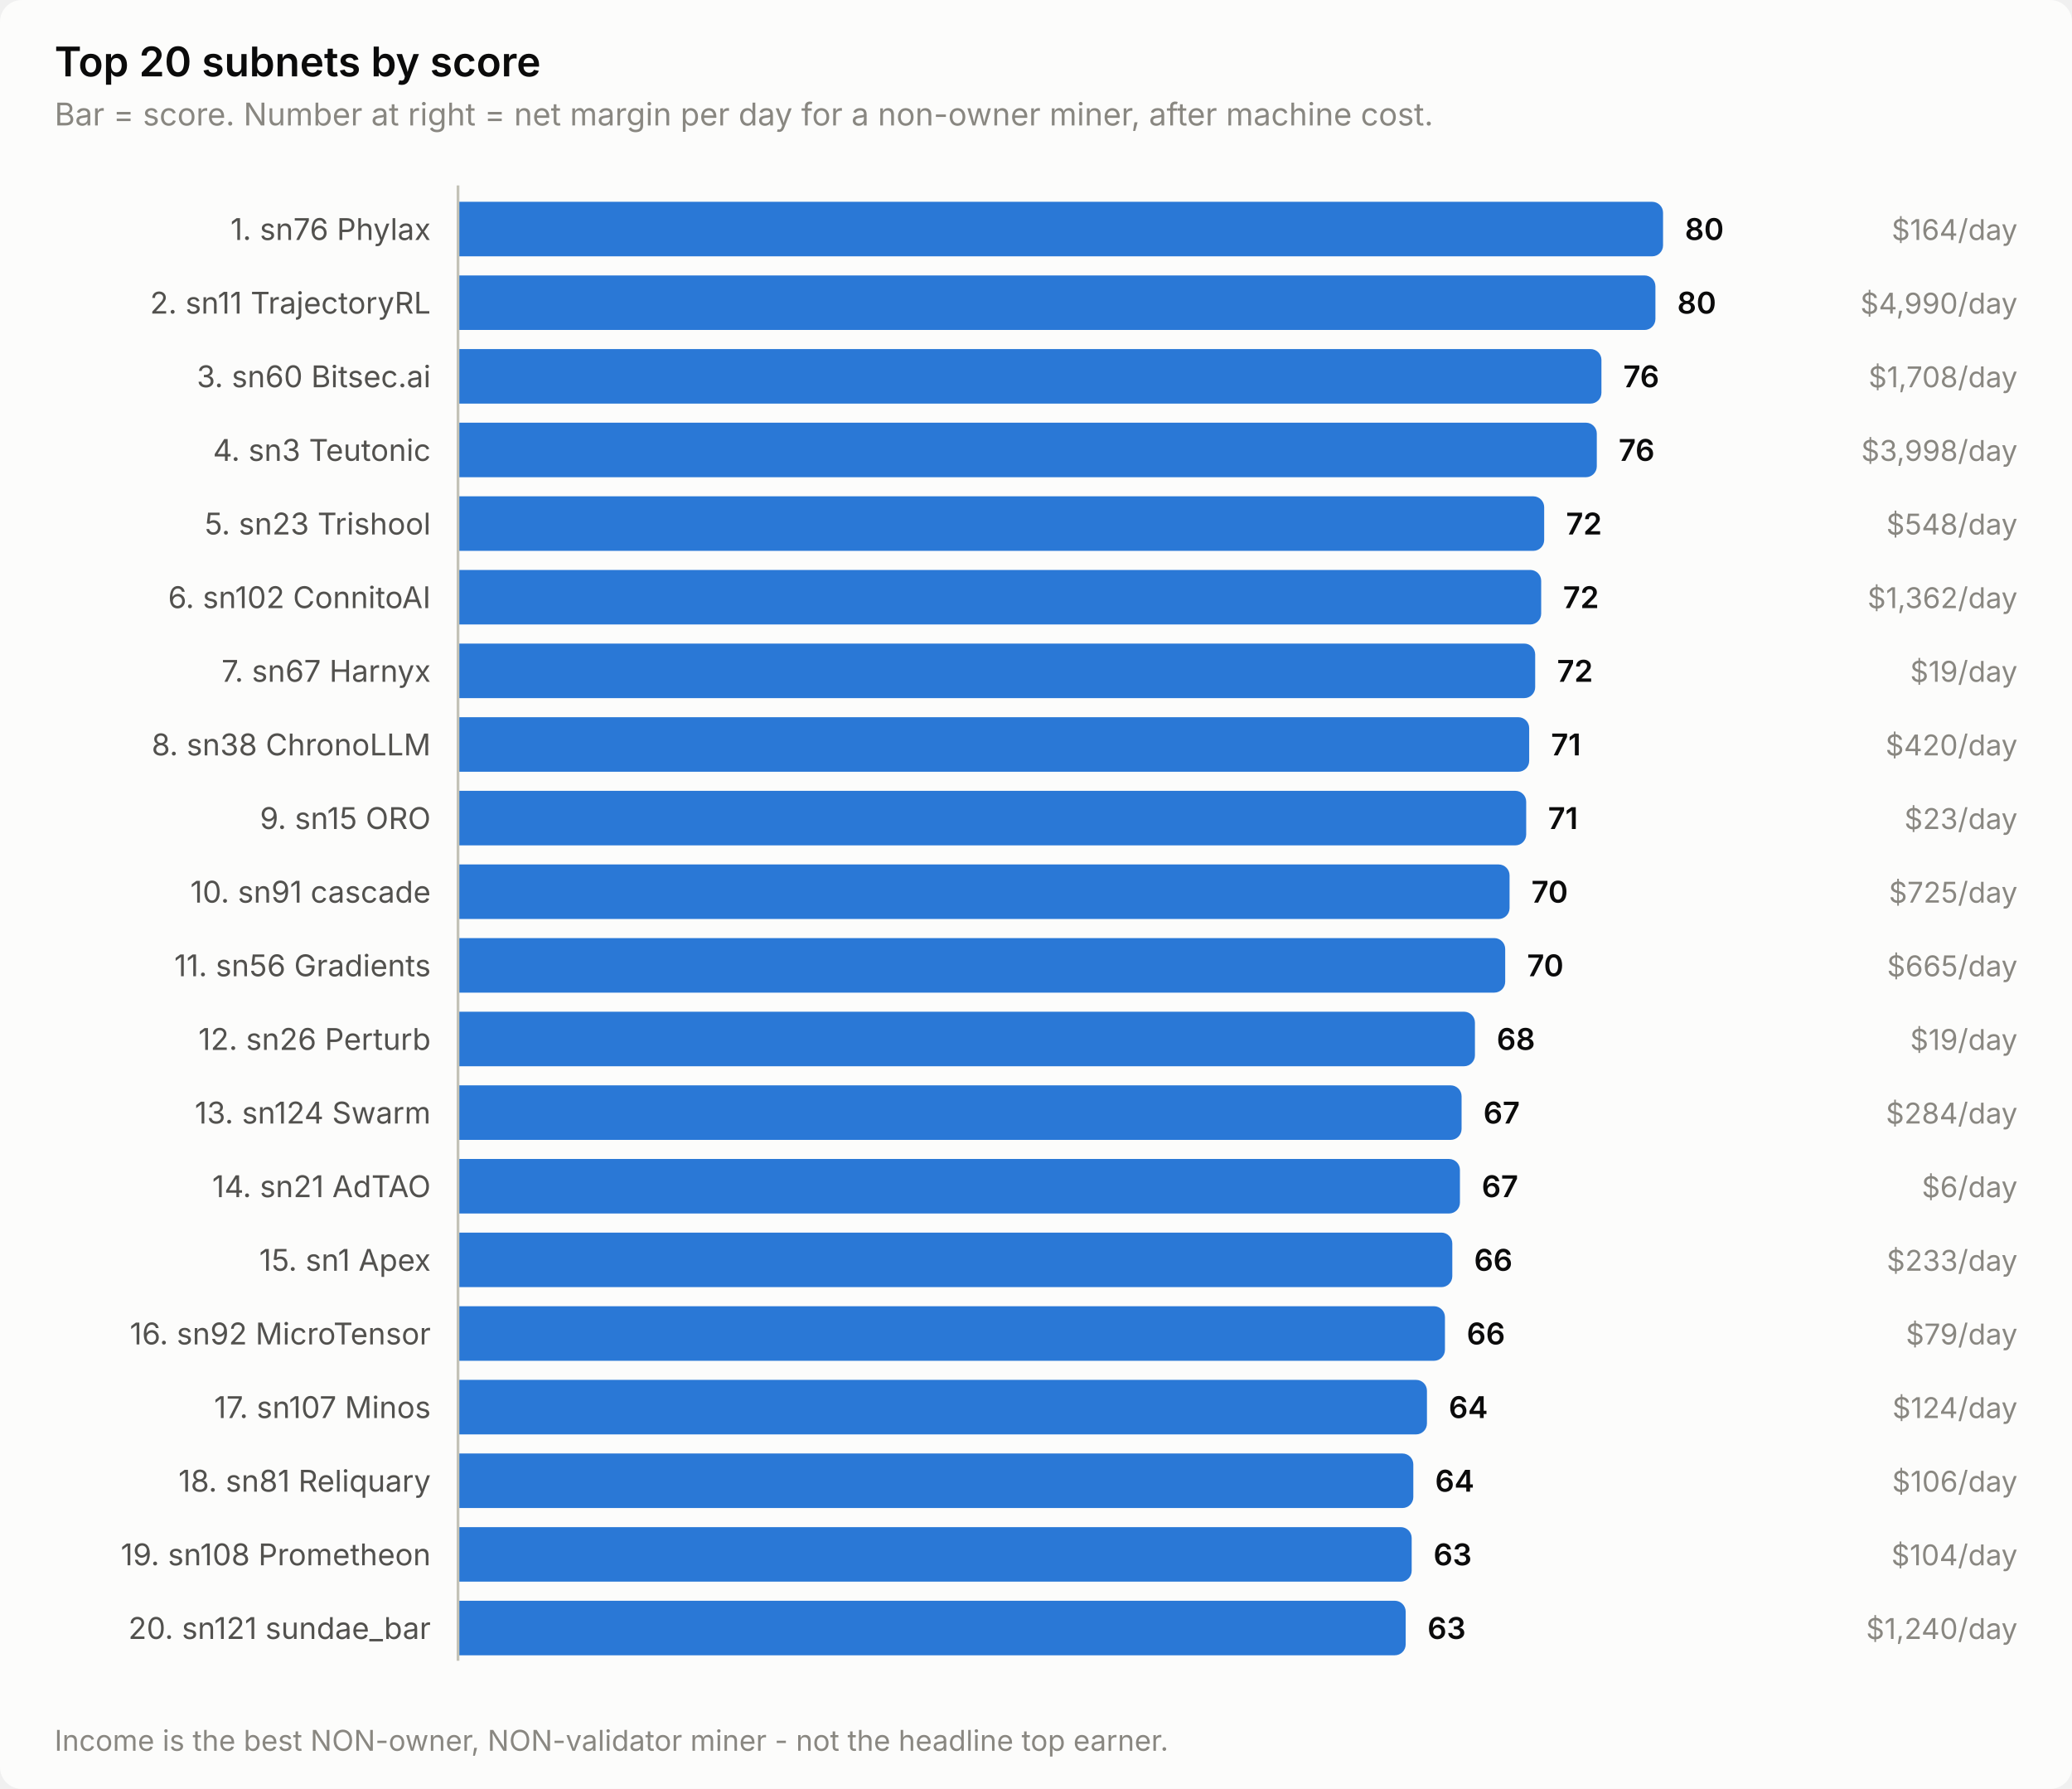
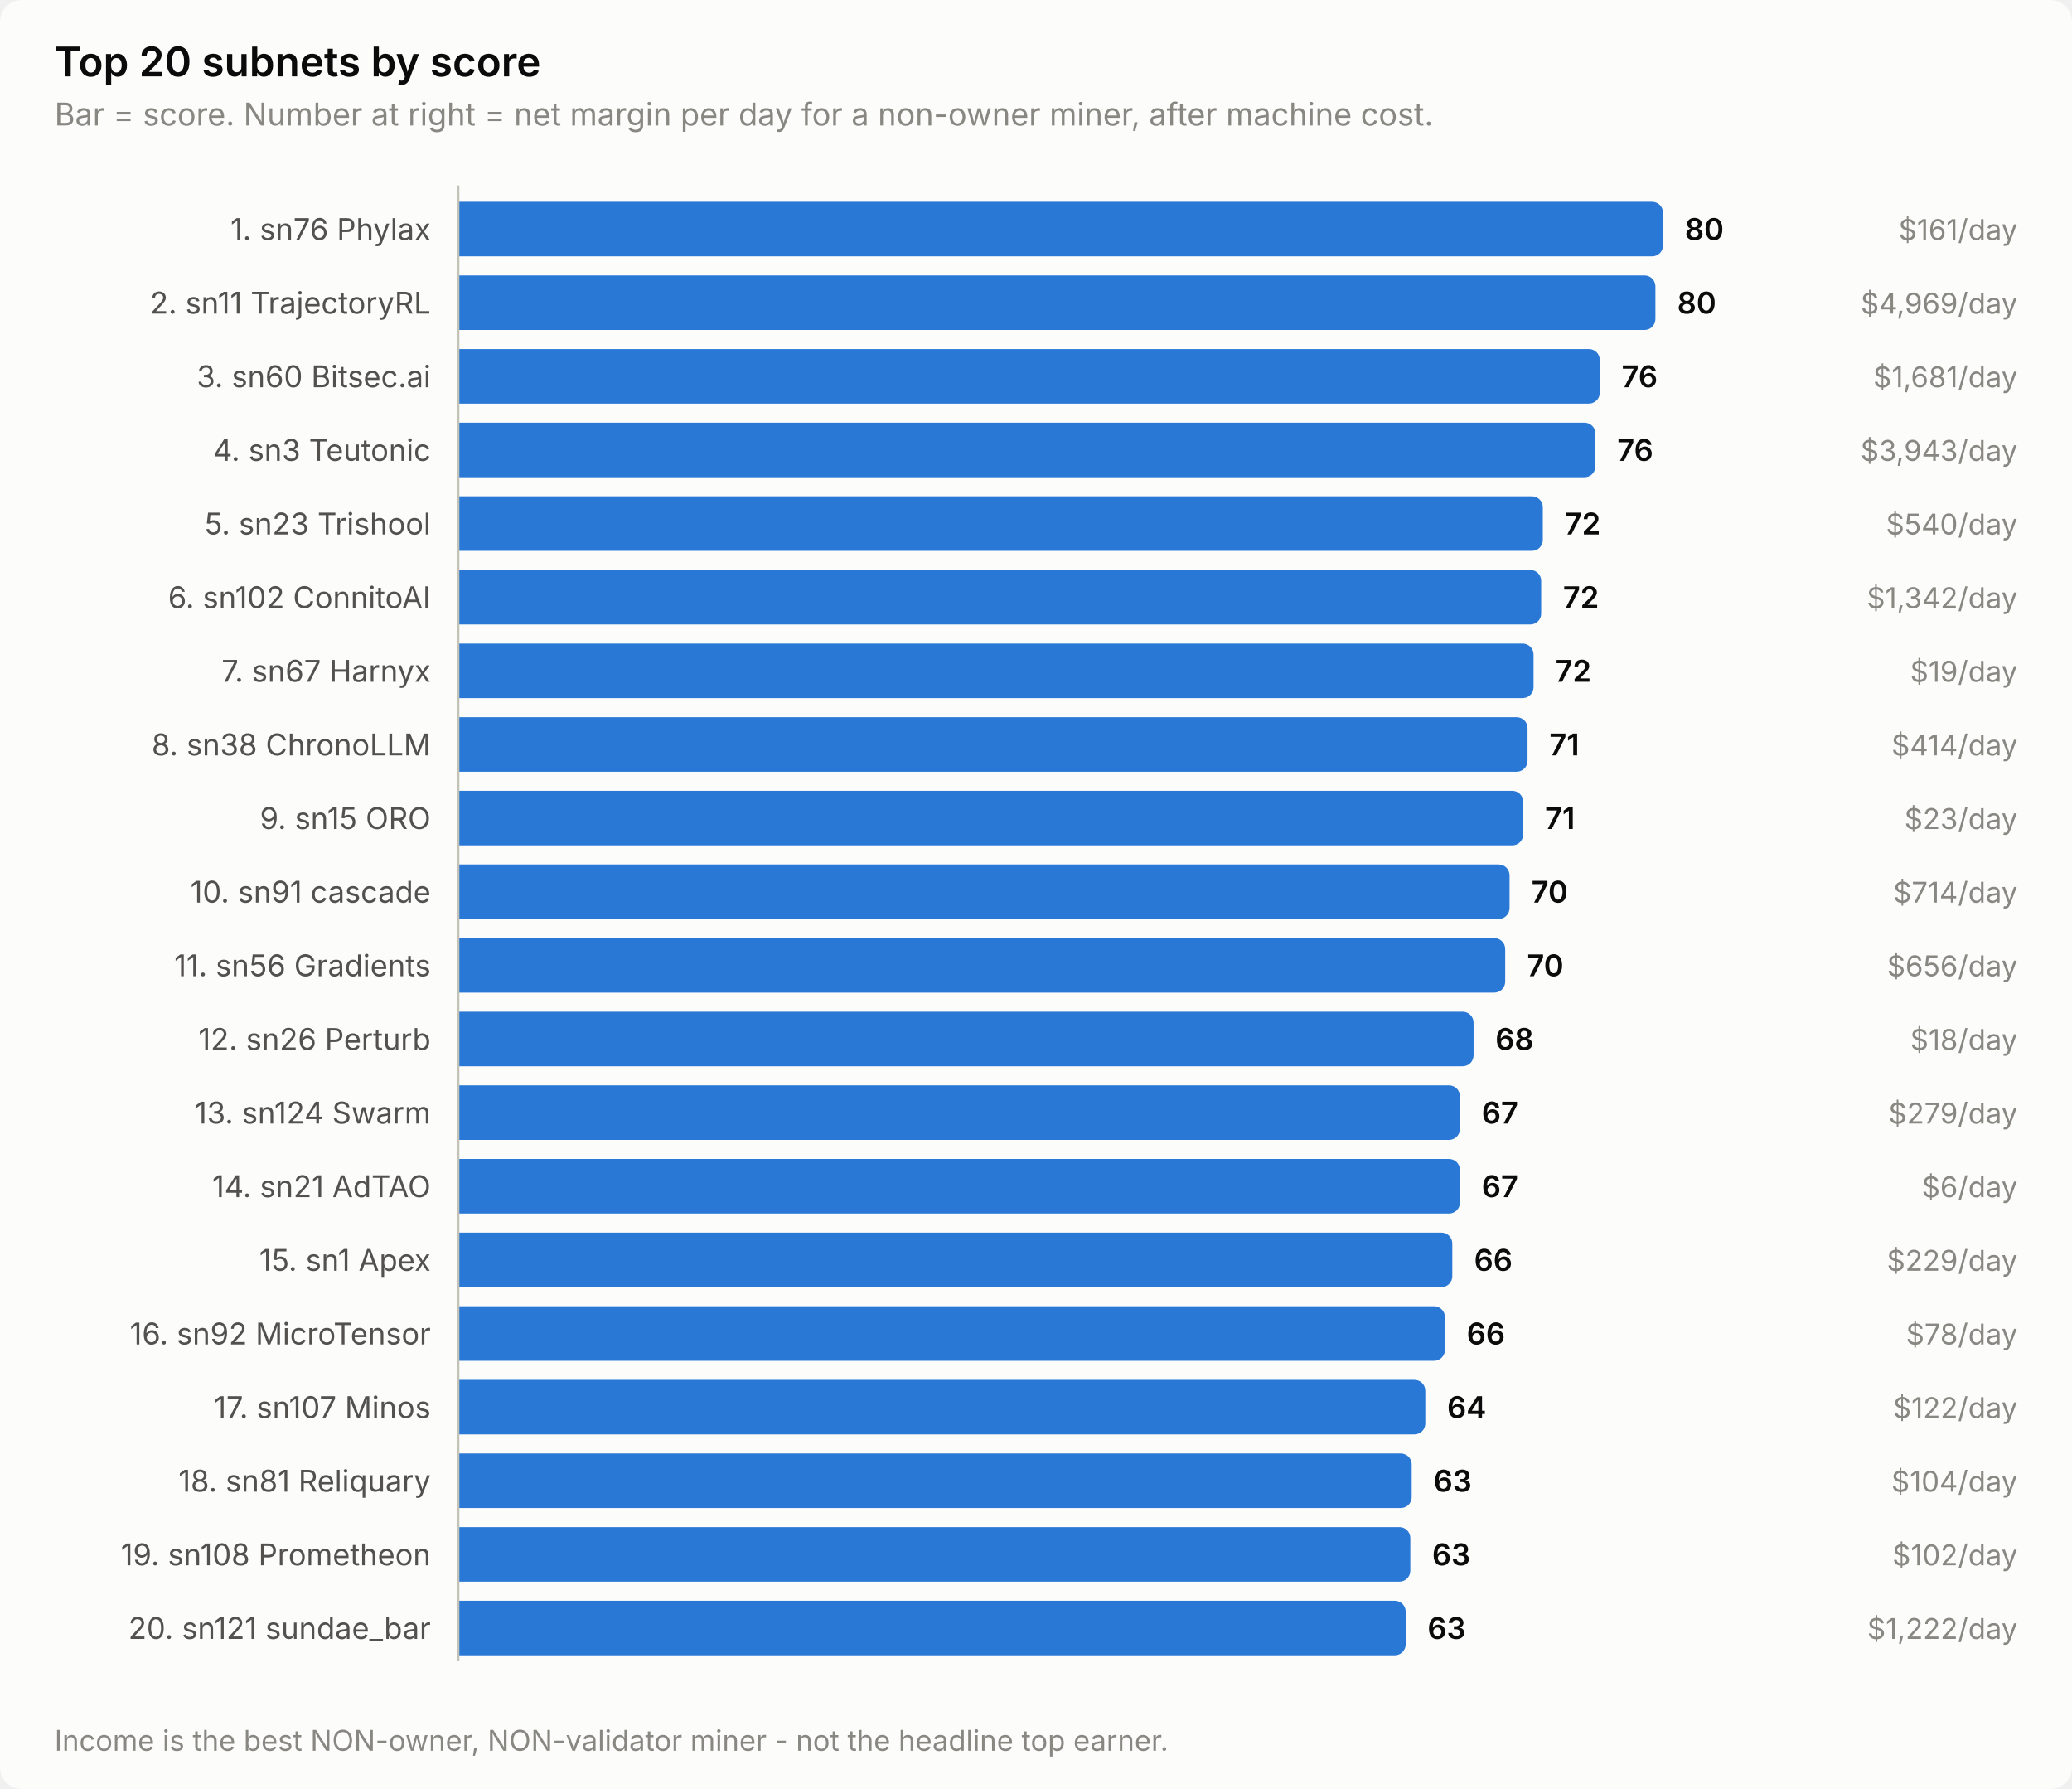
<svg xmlns="http://www.w3.org/2000/svg" width="760" height="656" viewBox="0 0 760 656" role="img" aria-label="Top 20 subnets by score">
  <style>
    text { font-family: system-ui, -apple-system, 'Segoe UI', sans-serif; }
    .t-title { font-size: 15px; font-weight: 600; }
    .t-sub { font-size: 11.5px; }
    .t-lab { font-size: 11px; }
    .t-val { font-size: 11px; font-weight: 600; font-variant-numeric: tabular-nums; }
    .t-tick { font-size: 10.5px; font-variant-numeric: tabular-nums; }

    .surface { fill: #fcfcfb; }
    .ink { fill: #0b0b0b; }
    .ink2 { fill: #52514e; }
    .muted { fill: #898781; }
    .grid { stroke: #e1e0d9; }
    .axis { stroke: #c3c2b7; }
    .accent { fill: #2a78d6; }
    .critical { fill: #d03b3b; }
    .deemph { fill: #d8d7d0; }

    @media (prefers-color-scheme: dark) {
      .surface { fill: #1a1a19; }
      .ink { fill: #ffffff; }
      .ink2 { fill: #c3c2b7; }
      .muted { fill: #898781; }
      .grid { stroke: #2c2c2a; }
      .axis { stroke: #383835; }
      .accent { fill: #3987e5; }
      .deemph { fill: #3a3a37; }
    }
</style>
  <rect class="surface" width="760" height="656" rx="8" />
  <text class="ink t-title" x="20" y="28">Top 20 subnets by score</text>
  <text class="muted t-sub" x="20" y="46">Bar = score. Number at right = net margin per day for a non-owner miner, after machine cost.</text>
  <text class="ink2 t-lab" x="158" y="88" text-anchor="end">1. sn76 Phylax</text>
  <path class="accent" d="M168.0,74.0 H606.0 a4.0,4.0 0 0 1 4.0,4.0 V90.0 a4.0,4.0 0 0 1 -4.0,4.0 H168.0 Z" />
  <text class="ink t-val" x="618.0" y="88">80</text>
-   <text class="muted t-tick" x="740" y="88" text-anchor="end">$164/day</text>
+   <text class="muted t-tick" x="740" y="88" text-anchor="end">$161/day</text>
  <text class="ink2 t-lab" x="158" y="115" text-anchor="end">2. sn11 TrajectoryRL</text>
  <path class="accent" d="M168.0,101.0 H603.2 a4.0,4.0 0 0 1 4.0,4.0 V117.0 a4.0,4.0 0 0 1 -4.0,4.0 H168.0 Z" />
  <text class="ink t-val" x="615.2" y="115">80</text>
-   <text class="muted t-tick" x="740" y="115" text-anchor="end">$4,990/day</text>
+   <text class="muted t-tick" x="740" y="115" text-anchor="end">$4,969/day</text>
  <text class="ink2 t-lab" x="158" y="142" text-anchor="end">3. sn60 Bitsec.ai</text>
-   <path class="accent" d="M168.0,128.0 H583.4 a4.0,4.0 0 0 1 4.0,4.0 V144.0 a4.0,4.0 0 0 1 -4.0,4.0 H168.0 Z" />
-   <text class="ink t-val" x="595.4" y="142">76</text>
-   <text class="muted t-tick" x="740" y="142" text-anchor="end">$1,708/day</text>
+   <path class="accent" d="M168.0,128.0 H582.8 a4.0,4.0 0 0 1 4.0,4.0 V144.0 a4.0,4.0 0 0 1 -4.0,4.0 H168.0 Z" />
+   <text class="ink t-val" x="594.8" y="142">76</text>
+   <text class="muted t-tick" x="740" y="142" text-anchor="end">$1,681/day</text>
  <text class="ink2 t-lab" x="158" y="169" text-anchor="end">4. sn3 Teutonic</text>
-   <path class="accent" d="M168.0,155.0 H581.7 a4.0,4.0 0 0 1 4.0,4.0 V171.0 a4.0,4.0 0 0 1 -4.0,4.0 H168.0 Z" />
-   <text class="ink t-val" x="593.7" y="169">76</text>
-   <text class="muted t-tick" x="740" y="169" text-anchor="end">$3,998/day</text>
+   <path class="accent" d="M168.0,155.0 H581.2 a4.0,4.0 0 0 1 4.0,4.0 V171.0 a4.0,4.0 0 0 1 -4.0,4.0 H168.0 Z" />
+   <text class="ink t-val" x="593.2" y="169">76</text>
+   <text class="muted t-tick" x="740" y="169" text-anchor="end">$3,943/day</text>
  <text class="ink2 t-lab" x="158" y="196" text-anchor="end">5. sn23 Trishool</text>
-   <path class="accent" d="M168.0,182.0 H562.4 a4.0,4.0 0 0 1 4.0,4.0 V198.0 a4.0,4.0 0 0 1 -4.0,4.0 H168.0 Z" />
-   <text class="ink t-val" x="574.4" y="196">72</text>
-   <text class="muted t-tick" x="740" y="196" text-anchor="end">$548/day</text>
+   <path class="accent" d="M168.0,182.0 H561.9 a4.0,4.0 0 0 1 4.0,4.0 V198.0 a4.0,4.0 0 0 1 -4.0,4.0 H168.0 Z" />
+   <text class="ink t-val" x="573.9" y="196">72</text>
+   <text class="muted t-tick" x="740" y="196" text-anchor="end">$540/day</text>
  <text class="ink2 t-lab" x="158" y="223" text-anchor="end">6. sn102 ConnitoAI</text>
  <path class="accent" d="M168.0,209.0 H561.3 a4.0,4.0 0 0 1 4.0,4.0 V225.0 a4.0,4.0 0 0 1 -4.0,4.0 H168.0 Z" />
  <text class="ink t-val" x="573.3" y="223">72</text>
-   <text class="muted t-tick" x="740" y="223" text-anchor="end">$1,362/day</text>
+   <text class="muted t-tick" x="740" y="223" text-anchor="end">$1,342/day</text>
  <text class="ink2 t-lab" x="158" y="250" text-anchor="end">7. sn67 Harnyx</text>
-   <path class="accent" d="M168.0,236.0 H559.1 a4.0,4.0 0 0 1 4.0,4.0 V252.0 a4.0,4.0 0 0 1 -4.0,4.0 H168.0 Z" />
-   <text class="ink t-val" x="571.1" y="250">72</text>
+   <path class="accent" d="M168.0,236.0 H558.5 a4.0,4.0 0 0 1 4.0,4.0 V252.0 a4.0,4.0 0 0 1 -4.0,4.0 H168.0 Z" />
+   <text class="ink t-val" x="570.5" y="250">72</text>
  <text class="muted t-tick" x="740" y="250" text-anchor="end">$19/day</text>
  <text class="ink2 t-lab" x="158" y="277" text-anchor="end">8. sn38 ChronoLLM</text>
-   <path class="accent" d="M168.0,263.0 H556.9 a4.0,4.0 0 0 1 4.0,4.0 V279.0 a4.0,4.0 0 0 1 -4.0,4.0 H168.0 Z" />
-   <text class="ink t-val" x="568.9" y="277">71</text>
-   <text class="muted t-tick" x="740" y="277" text-anchor="end">$420/day</text>
+   <path class="accent" d="M168.0,263.0 H556.3 a4.0,4.0 0 0 1 4.0,4.0 V279.0 a4.0,4.0 0 0 1 -4.0,4.0 H168.0 Z" />
+   <text class="ink t-val" x="568.3" y="277">71</text>
+   <text class="muted t-tick" x="740" y="277" text-anchor="end">$414/day</text>
  <text class="ink2 t-lab" x="158" y="304" text-anchor="end">9. sn15 ORO</text>
-   <path class="accent" d="M168.0,290.0 H555.8 a4.0,4.0 0 0 1 4.0,4.0 V306.0 a4.0,4.0 0 0 1 -4.0,4.0 H168.0 Z" />
-   <text class="ink t-val" x="567.8" y="304">71</text>
+   <path class="accent" d="M168.0,290.0 H554.7 a4.0,4.0 0 0 1 4.0,4.0 V306.0 a4.0,4.0 0 0 1 -4.0,4.0 H168.0 Z" />
+   <text class="ink t-val" x="566.7" y="304">71</text>
  <text class="muted t-tick" x="740" y="304" text-anchor="end">$23/day</text>
  <text class="ink2 t-lab" x="158" y="331" text-anchor="end">10. sn91 cascade</text>
  <path class="accent" d="M168.0,317.0 H549.7 a4.0,4.0 0 0 1 4.0,4.0 V333.0 a4.0,4.0 0 0 1 -4.0,4.0 H168.0 Z" />
  <text class="ink t-val" x="561.7" y="331">70</text>
-   <text class="muted t-tick" x="740" y="331" text-anchor="end">$725/day</text>
+   <text class="muted t-tick" x="740" y="331" text-anchor="end">$714/day</text>
  <text class="ink2 t-lab" x="158" y="358" text-anchor="end">11. sn56 Gradients</text>
  <path class="accent" d="M168.0,344.0 H548.1 a4.0,4.0 0 0 1 4.0,4.0 V360.0 a4.0,4.0 0 0 1 -4.0,4.0 H168.0 Z" />
  <text class="ink t-val" x="560.1" y="358">70</text>
-   <text class="muted t-tick" x="740" y="358" text-anchor="end">$665/day</text>
+   <text class="muted t-tick" x="740" y="358" text-anchor="end">$656/day</text>
  <text class="ink2 t-lab" x="158" y="385" text-anchor="end">12. sn26 Perturb</text>
-   <path class="accent" d="M168.0,371.0 H537.0 a4.0,4.0 0 0 1 4.0,4.0 V387.0 a4.0,4.0 0 0 1 -4.0,4.0 H168.0 Z" />
-   <text class="ink t-val" x="549.0" y="385">68</text>
-   <text class="muted t-tick" x="740" y="385" text-anchor="end">$19/day</text>
+   <path class="accent" d="M168.0,371.0 H536.5 a4.0,4.0 0 0 1 4.0,4.0 V387.0 a4.0,4.0 0 0 1 -4.0,4.0 H168.0 Z" />
+   <text class="ink t-val" x="548.5" y="385">68</text>
+   <text class="muted t-tick" x="740" y="385" text-anchor="end">$18/day</text>
  <text class="ink2 t-lab" x="158" y="412" text-anchor="end">13. sn124 Swarm</text>
-   <path class="accent" d="M168.0,398.0 H532.1 a4.0,4.0 0 0 1 4.0,4.0 V414.0 a4.0,4.0 0 0 1 -4.0,4.0 H168.0 Z" />
-   <text class="ink t-val" x="544.1" y="412">67</text>
-   <text class="muted t-tick" x="740" y="412" text-anchor="end">$284/day</text>
+   <path class="accent" d="M168.0,398.0 H531.5 a4.0,4.0 0 0 1 4.0,4.0 V414.0 a4.0,4.0 0 0 1 -4.0,4.0 H168.0 Z" />
+   <text class="ink t-val" x="543.5" y="412">67</text>
+   <text class="muted t-tick" x="740" y="412" text-anchor="end">$279/day</text>
  <text class="ink2 t-lab" x="158" y="439" text-anchor="end">14. sn21 AdTAO</text>
  <path class="accent" d="M168.0,425.0 H531.5 a4.0,4.0 0 0 1 4.0,4.0 V441.0 a4.0,4.0 0 0 1 -4.0,4.0 H168.0 Z" />
  <text class="ink t-val" x="543.5" y="439">67</text>
  <text class="muted t-tick" x="740" y="439" text-anchor="end">$6/day</text>
  <text class="ink2 t-lab" x="158" y="466" text-anchor="end">15. sn1 Apex</text>
  <path class="accent" d="M168.0,452.0 H528.7 a4.0,4.0 0 0 1 4.0,4.0 V468.0 a4.0,4.0 0 0 1 -4.0,4.0 H168.0 Z" />
  <text class="ink t-val" x="540.7" y="466">66</text>
-   <text class="muted t-tick" x="740" y="466" text-anchor="end">$233/day</text>
+   <text class="muted t-tick" x="740" y="466" text-anchor="end">$229/day</text>
  <text class="ink2 t-lab" x="158" y="493" text-anchor="end">16. sn92 MicroTensor</text>
  <path class="accent" d="M168.0,479.0 H526.0 a4.0,4.0 0 0 1 4.0,4.0 V495.0 a4.0,4.0 0 0 1 -4.0,4.0 H168.0 Z" />
  <text class="ink t-val" x="538.0" y="493">66</text>
-   <text class="muted t-tick" x="740" y="493" text-anchor="end">$79/day</text>
+   <text class="muted t-tick" x="740" y="493" text-anchor="end">$78/day</text>
  <text class="ink2 t-lab" x="158" y="520" text-anchor="end">17. sn107 Minos</text>
-   <path class="accent" d="M168.0,506.0 H519.4 a4.0,4.0 0 0 1 4.0,4.0 V522.0 a4.0,4.0 0 0 1 -4.0,4.0 H168.0 Z" />
-   <text class="ink t-val" x="531.4" y="520">64</text>
-   <text class="muted t-tick" x="740" y="520" text-anchor="end">$124/day</text>
+   <path class="accent" d="M168.0,506.0 H518.8 a4.0,4.0 0 0 1 4.0,4.0 V522.0 a4.0,4.0 0 0 1 -4.0,4.0 H168.0 Z" />
+   <text class="ink t-val" x="530.8" y="520">64</text>
+   <text class="muted t-tick" x="740" y="520" text-anchor="end">$122/day</text>
  <text class="ink2 t-lab" x="158" y="547" text-anchor="end">18. sn81 Reliquary</text>
-   <path class="accent" d="M168.0,533.0 H514.4 a4.0,4.0 0 0 1 4.0,4.0 V549.0 a4.0,4.0 0 0 1 -4.0,4.0 H168.0 Z" />
-   <text class="ink t-val" x="526.4" y="547">64</text>
-   <text class="muted t-tick" x="740" y="547" text-anchor="end">$106/day</text>
+   <path class="accent" d="M168.0,533.0 H513.8 a4.0,4.0 0 0 1 4.0,4.0 V549.0 a4.0,4.0 0 0 1 -4.0,4.0 H168.0 Z" />
+   <text class="ink t-val" x="525.8" y="547">63</text>
+   <text class="muted t-tick" x="740" y="547" text-anchor="end">$104/day</text>
  <text class="ink2 t-lab" x="158" y="574" text-anchor="end">19. sn108 Prometheon</text>
-   <path class="accent" d="M168.0,560.0 H513.8 a4.0,4.0 0 0 1 4.0,4.0 V576.0 a4.0,4.0 0 0 1 -4.0,4.0 H168.0 Z" />
-   <text class="ink t-val" x="525.8" y="574">63</text>
-   <text class="muted t-tick" x="740" y="574" text-anchor="end">$104/day</text>
+   <path class="accent" d="M168.0,560.0 H513.3 a4.0,4.0 0 0 1 4.0,4.0 V576.0 a4.0,4.0 0 0 1 -4.0,4.0 H168.0 Z" />
+   <text class="ink t-val" x="525.3" y="574">63</text>
+   <text class="muted t-tick" x="740" y="574" text-anchor="end">$102/day</text>
  <text class="ink2 t-lab" x="158" y="601" text-anchor="end">20. sn121 sundae_bar</text>
  <path class="accent" d="M168.0,587.0 H511.6 a4.0,4.0 0 0 1 4.0,4.0 V603.0 a4.0,4.0 0 0 1 -4.0,4.0 H168.0 Z" />
  <text class="ink t-val" x="523.6" y="601">63</text>
-   <text class="muted t-tick" x="740" y="601" text-anchor="end">$1,240/day</text>
+   <text class="muted t-tick" x="740" y="601" text-anchor="end">$1,222/day</text>
  <line class="axis" x1="168" y1="68" x2="168" y2="609" stroke-width="1" />
  <text class="muted t-tick" x="20" y="642">Income is the best NON-owner, NON-validator miner - not the headline top earner.</text>
</svg>
